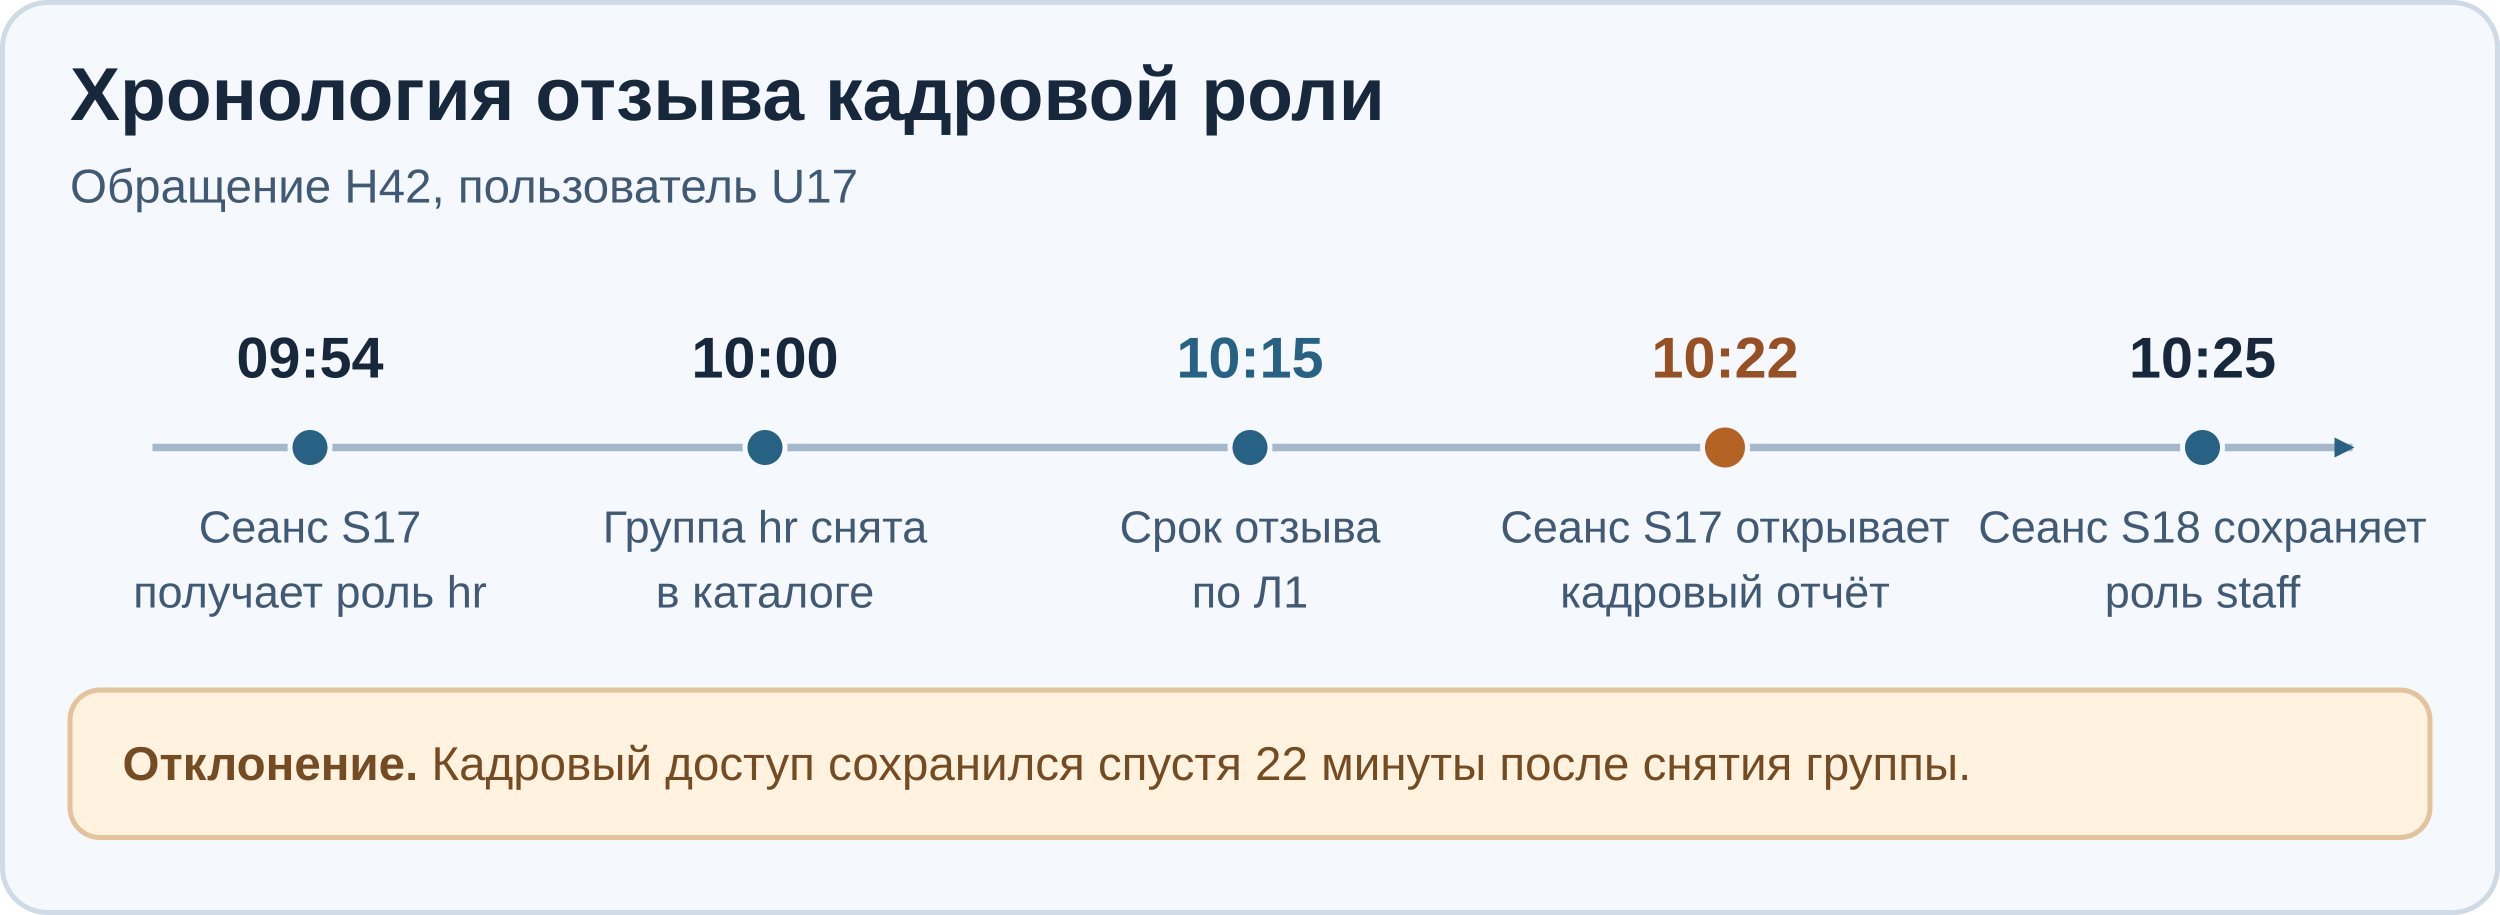
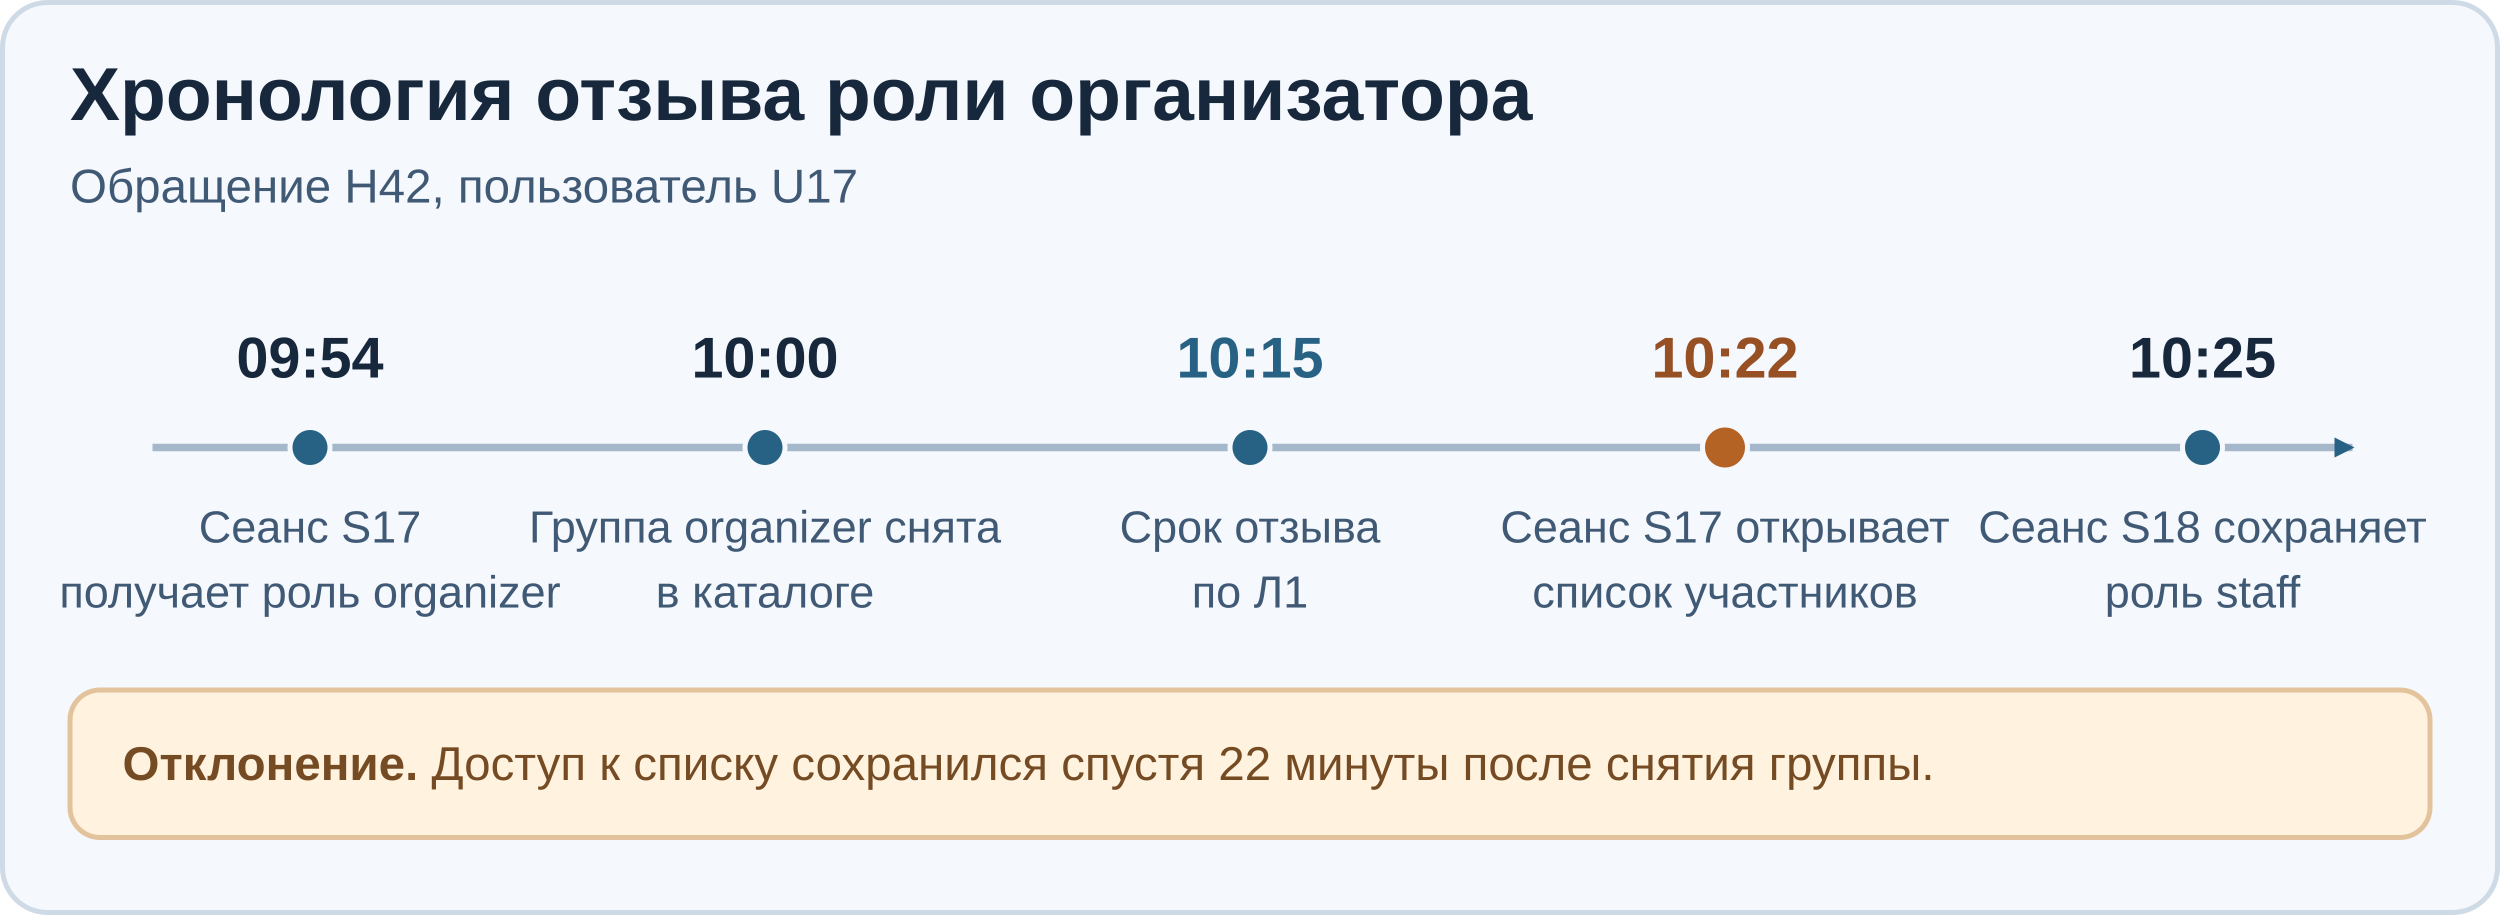
<svg xmlns="http://www.w3.org/2000/svg" width="1000" height="366" viewBox="0 0 1000 366" role="img" aria-labelledby="title description">
  <defs>
    <marker id="arrow" viewBox="0 0 10 10" refX="9" refY="5" markerWidth="8" markerHeight="8" orient="auto" markerUnits="userSpaceOnUse">
      <path d="M0 0 L10 5 L0 10Z" fill="#276284" />
    </marker>
  </defs>
  <rect x="1" y="1" width="998" height="364" rx="18" fill="#f5f8fc" stroke="#cfdae7" stroke-width="2" />
  <g font-family="Segoe UI, Arial, sans-serif" fill="#17283d">
-     <text x="28" y="48" font-size="30" font-weight="700">Хронология отзыва кадровой роли</text>
+     <text x="28" y="48" font-size="30" font-weight="700">Хронология отзыва роли организатора</text>
    <text x="28" y="81" font-size="19" fill="#405975">Обращение H42, пользователь U17</text>
    <path d="M61 179 H941" fill="none" stroke="#a4b7cb" stroke-width="3" marker-end="url(#arrow)" />
    <g text-anchor="middle" font-weight="700" font-size="23">
      <text x="124" y="151">09:54</text>
      <text x="306" y="151">10:00</text>
      <text x="500" y="151" fill="#276284">10:15</text>
      <text x="690" y="151" fill="#975024">10:22</text>
      <text x="881" y="151">10:25</text>
    </g>
    <g fill="#276284" stroke="#f5f8fc" stroke-width="2">
      <circle cx="124" cy="179" r="8" />
      <circle cx="306" cy="179" r="8" />
      <circle cx="500" cy="179" r="8" />
      <circle cx="690" cy="179" r="9" fill="#b56225" />
      <circle cx="881" cy="179" r="8" />
    </g>
    <g text-anchor="middle" font-size="18" fill="#405975">
      <text x="124" y="217">Сеанс S17</text>
-       <text x="124" y="243">получает роль hr</text>
-       <text x="306" y="217">Группа hr снята</text>
+       <text x="124" y="243">получает роль organizer</text>
+       <text x="306" y="217">Группа organizer снята</text>
      <text x="306" y="243">в каталоге</text>
      <text x="500" y="217">Срок отзыва</text>
      <text x="500" y="243">по Л1</text>
      <text x="690" y="217">Сеанс S17 открывает</text>
-       <text x="690" y="243">кадровый отчёт</text>
+       <text x="690" y="243">список участников</text>
      <text x="881" y="217">Сеанс S18 сохраняет</text>
      <text x="881" y="243">роль staff</text>
    </g>
    <rect x="28" y="276" width="944" height="59" rx="12" fill="#fff2de" stroke="#e2c39c" stroke-width="2" />
    <text x="49" y="312" font-size="19" fill="#754b24">
-       <tspan font-weight="700">Отклонение.</tspan> Кадровый доступ сохранился спустя 22 минуты после снятия группы.</text>
+       <tspan font-weight="700">Отклонение.</tspan> Доступ к списку сохранился спустя 22 минуты после снятия группы.</text>
  </g>
</svg>
